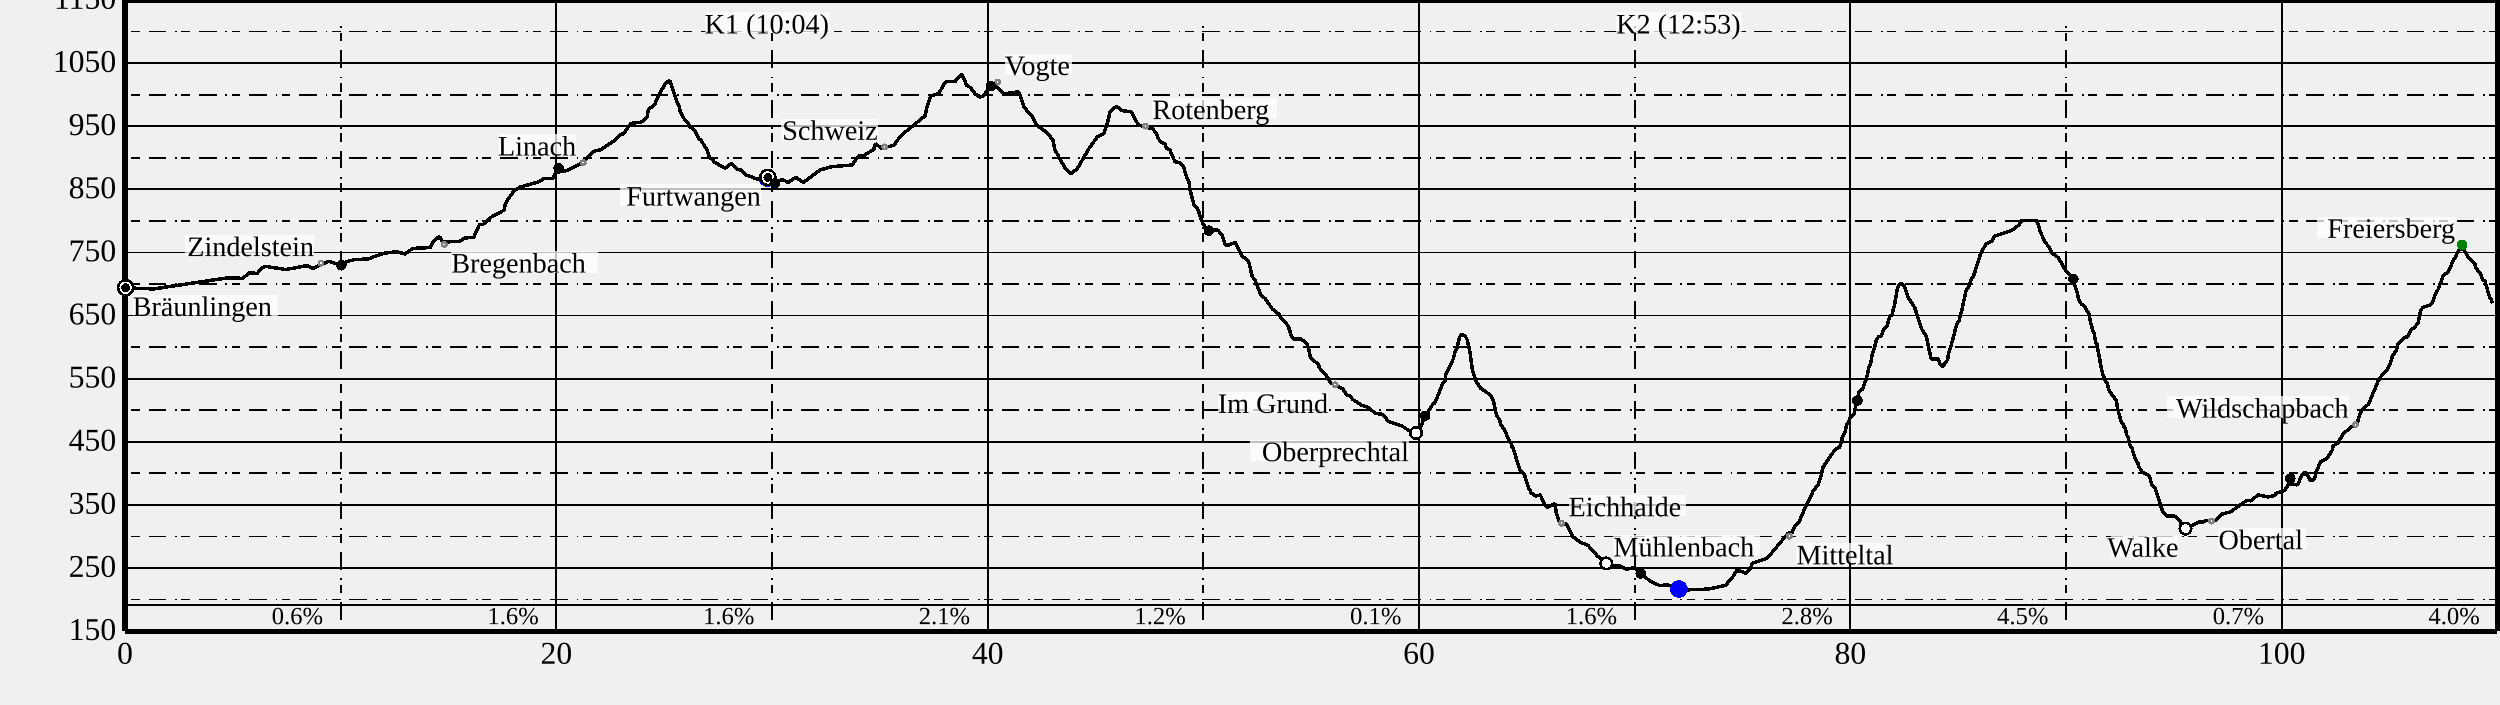
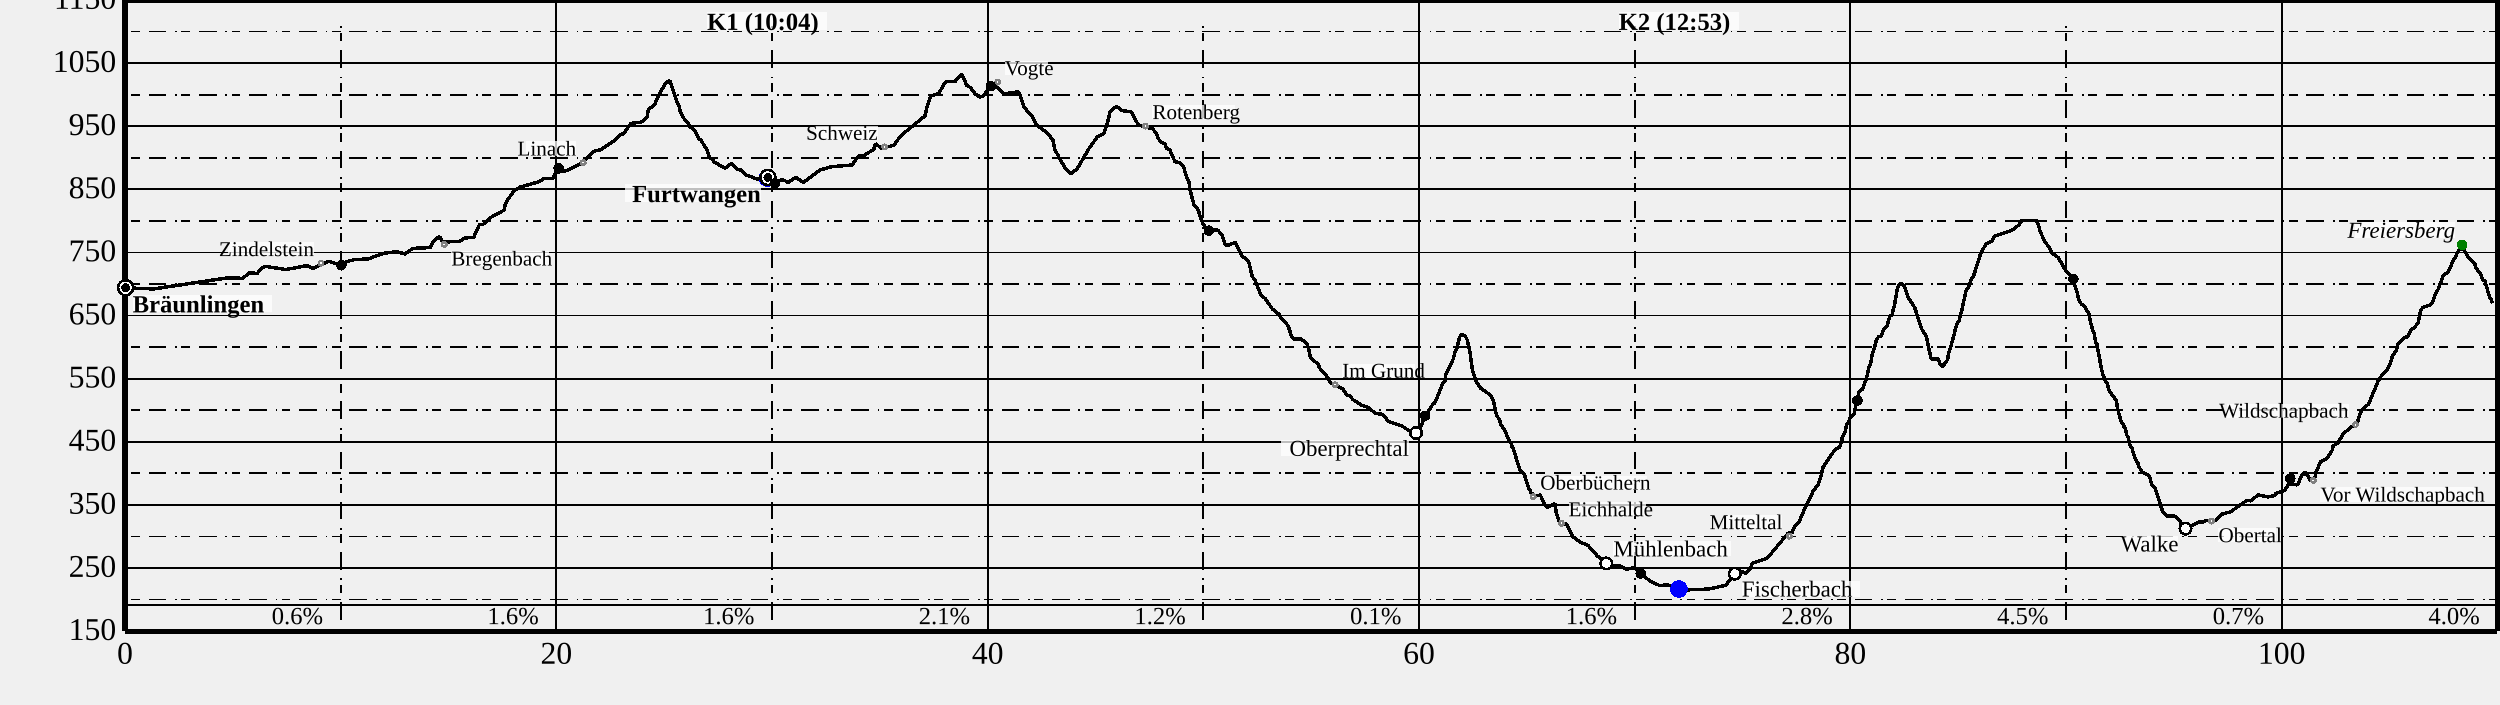
<svg xmlns="http://www.w3.org/2000/svg" height="400" width="1420">
  <g font-size="18" id="world" shape-rendering="crispEdges">
    <g id="BG" />
    <g id="SB" transform="translate(71 360)">
      <text text-anchor="middle" x="0" y="17">
0
</text>
      <text text-anchor="middle" x="245" y="17">
20
</text>
      <text text-anchor="middle" x="490" y="17">
40
</text>
      <text text-anchor="middle" x="735" y="17">
60
</text>
      <text text-anchor="middle" x="980" y="17">
80
</text>
      <text text-anchor="middle" x="1225" y="17">
100
</text>
    </g>
    <g id="SD" transform="translate(71 0)">
      <path d="M0,0 L1347.5,0" stroke="black" stroke-width="3" />
      <path d="M0,0 L0,358.5" stroke="black" stroke-width="3" />
      <path d="M0,358.5 L1347.5,358.5" stroke="black" stroke-width="3" />
      <path d="M1347.5,0 L1347.5,358.5" stroke="black" stroke-width="3" />
      <path d="M0,343.5 L1347.5,343.5" stroke="black" stroke-width="1" />
      <path d="M0,0 L0,358.5" stroke="black" stroke-width="1" />
      <path d="M245,0 L245,358.5" stroke="black" stroke-width="1" />
      <path d="M490,0 L490,358.5" stroke="black" stroke-width="1" />
      <path d="M735,0 L735,358.5" stroke="black" stroke-width="1" />
      <path d="M980,0 L980,358.5" stroke="black" stroke-width="1" />
      <path d="M1225,0 L1225,358.5" stroke="black" stroke-width="1" />
      <path d="M122.5,15 L122.5,358.5" stroke="black" stroke-dasharray="1.0,2.5,5.0,5.0,10.0,5.0" />
      <path d="M367.5,15 L367.5,358.5" stroke="black" stroke-dasharray="1.0,2.5,5.0,5.0,10.0,5.0" />
      <path d="M612.5,15 L612.5,358.5" stroke="black" stroke-dasharray="1.0,2.5,5.0,5.0,10.0,5.0" />
      <path d="M857.5,15 L857.5,358.5" stroke="black" stroke-dasharray="1.0,2.5,5.0,5.0,10.0,5.0" />
      <path d="M1102.5,15 L1102.5,358.5" stroke="black" stroke-dasharray="1.0,2.5,5.0,5.0,10.0,5.0" />
      <path d="M1347.5,15 L1347.5,358.5" stroke="black" stroke-dasharray="1.0,2.5,5.0,5.0,10.0,5.0" />
      <path d="M0,358.5 L1347.5,358.5" stroke="black" stroke-width="1" />
      <path d="M0,322.65 L1347.5,322.65" stroke="black" stroke-width="1" />
      <path d="M0,286.8 L1347.5,286.8" stroke="black" stroke-width="1" />
      <path d="M0,250.95 L1347.5,250.95" stroke="black" stroke-width="1" />
      <path d="M0,215.1 L1347.5,215.1" stroke="black" stroke-width="1" />
      <path d="M0,179.25 L1347.5,179.25" stroke="black" stroke-width="1" />
      <path d="M0,143.4 L1347.5,143.4" stroke="black" stroke-width="1" />
      <path d="M0,107.55 L1347.5,107.55" stroke="black" stroke-width="1" />
      <path d="M0,71.7 L1347.5,71.7" stroke="black" stroke-width="1" />
      <path d="M0,35.85 L1347.5,35.85" stroke="black" stroke-width="1" />
      <path d="M0,0 L1347.5,0" stroke="black" stroke-width="1" />
      <path d="M0,340.575 L1347.5,340.575" stroke="black" stroke-dasharray="1.0,2.5,5.0,5.0,10.0,5.0" />
      <path d="M0,304.725 L1347.5,304.725" stroke="black" stroke-dasharray="1.0,2.5,5.0,5.0,10.0,5.0" />
      <path d="M0,268.875 L1347.5,268.875" stroke="black" stroke-dasharray="1.0,2.5,5.0,5.0,10.0,5.0" />
      <path d="M0,233.025 L1347.5,233.025" stroke="black" stroke-dasharray="1.0,2.5,5.0,5.0,10.0,5.0" />
      <path d="M0,197.175 L1347.5,197.175" stroke="black" stroke-dasharray="1.0,2.5,5.0,5.0,10.0,5.0" />
      <path d="M0,161.325 L1347.5,161.325" stroke="black" stroke-dasharray="1.0,2.5,5.0,5.0,10.0,5.0" />
      <path d="M0,125.475 L1347.5,125.475" stroke="black" stroke-dasharray="1.0,2.5,5.0,5.0,10.0,5.0" />
      <path d="M0,89.625 L1347.5,89.625" stroke="black" stroke-dasharray="1.0,2.5,5.0,5.0,10.0,5.0" />
      <path d="M0,53.775 L1347.5,53.775" stroke="black" stroke-dasharray="1.0,2.5,5.0,5.0,10.0,5.0" />
      <path d="M0,17.925 L1347.5,17.925" stroke="black" stroke-dasharray="1.0,2.5,5.0,5.0,10.0,5.0" />
      <text font-size="14" text-anchor="end" x="112.5" y="354.5">
0.6%
</text>
      <text font-size="14" text-anchor="end" x="235" y="354.5">
1.6%
</text>
      <text font-size="14" text-anchor="end" x="357.5" y="354.5">
1.6%
</text>
      <text font-size="14" text-anchor="end" x="480" y="354.5">
2.1%
</text>
      <text font-size="14" text-anchor="end" x="602.5" y="354.5">
1.2%
</text>
      <text font-size="14" text-anchor="end" x="725" y="354.5">
0.1%
</text>
      <text font-size="14" text-anchor="end" x="847.5" y="354.5">
1.6%
</text>
      <text font-size="14" text-anchor="end" x="970" y="354.5">
2.8%
</text>
      <text font-size="14" text-anchor="end" x="1092.5" y="354.5">
4.5%
</text>
      <text font-size="14" text-anchor="end" x="1215" y="354.5">
0.7%
</text>
      <text font-size="14" text-anchor="end" x="1337.5" y="354.5">
4.0%
</text>
      <path d="M0.0,163.5 L16.2,164.1 L58.5,157.8 L67.0,158.1 L70.4,155.0 L75.1,155.3 L78.1,151.9 L79.8,151.3 L91.5,153.1 L103.3,150.8 L106.9,152.5 L115.5,148.4 L120.9,150.1 L130.0,147.5 L137.9,147.1 L146.9,143.9 L154.4,142.9 L159.0,144.3 L163.4,141.1 L173.4,140.6 L175.2,136.9 L177.9,134.6 L178.9,134.8 L180.2,137.1 L183.1,137.4 L190.3,137.0 L193.1,135.1 L198.0,134.9 L201.3,127.6 L203.3,127.5 L208.7,122.8 L215.3,119.4 L216.0,116.0 L216.8,114.3 L220.9,108.5 L224.3,106.3 L235.1,103.2 L238.0,101.4 L243.0,101.5 L244.5,98.0 L251.0,96.9 L259.0,92.8 L266.5,85.9 L270.3,85.0 L278.2,79.7 L280.9,76.7 L283.2,75.9 L287.3,70.1 L293.5,69.3 L296.6,66.2 L297.2,62.4 L300.9,59.2 L303.4,53.5 L307.3,46.8 L308.4,46.1 L309.6,46.1 L313.8,58.8 L314.6,59.7 L315.3,63.0 L317.1,66.8 L320.5,70.9 L320.9,72.1 L323.3,73.6 L326.1,79.3 L326.9,79.3 L330.2,84.5 L332.2,89.6 L333.7,90.4 L334.5,91.9 L340.2,95.3 L341.5,95.3 L344.3,92.8 L347.3,95.9 L349.8,96.6 L352.6,99.3 L358.6,101.5 L362.0,102.2 L365.1,101.5 L369.2,103.7 L373.4,101.9 L376.7,103.6 L381.0,100.8 L385.3,103.6 L394.9,96.5 L401.2,94.7 L413.0,93.7 L416.5,88.7 L419.2,88.6 L425.3,84.8 L426.3,81.6 L429.8,84.3 L436.8,82.5 L440.4,77.3 L454.4,65.8 L455.7,60.0 L457.6,54.7 L462.4,52.9 L465.1,47.8 L466.6,46.3 L471.4,46.4 L473.9,43.2 L475.4,42.3 L478.1,48.5 L480.2,49.7 L482.8,53.2 L485.2,55.1 L487.7,54.5 L490.3,50.5 L493.5,48.8 L494.5,48.8 L499.4,53.3 L507.2,52.2 L508.0,53.0 L510.8,61.1 L515.1,65.8 L517.6,70.8 L523.8,75.5 L527.0,79.4 L528.3,85.5 L530.2,88.4 L530.5,89.7 L534.8,96.6 L537.4,98.6 L540.8,95.9 L547.4,84.6 L552.2,77.8 L556.1,75.7 L558.8,66.9 L559.3,63.7 L562.5,60.9 L563.5,60.6 L566.0,62.8 L571.5,63.5 L575.6,71.0 L583.8,73.2 L585.9,76.1 L586.9,78.8 L589.2,81.2 L590.7,81.6 L591.5,84.2 L593.4,85.0 L596.4,91.9 L599.5,92.5 L600.7,94.3 L601.1,94.0 L602.8,100.1 L604.4,103.6 L604.9,107.8 L607.2,116.4 L609.6,119.2 L611.0,124.1 L612.4,127.2 L614.1,129.5 L616.7,130.7 L620.6,130.6 L623.1,133.4 L625.0,139.0 L625.7,139.7 L630.7,137.6 L634.2,145.2 L637.6,147.7 L638.5,149.7 L640.3,157.1 L641.8,159.0 L645.0,167.2 L647.7,169.7 L651.7,175.5 L655.6,178.6 L657.0,181.3 L659.4,183.3 L660.8,185.5 L662.6,191.0 L663.5,192.4 L667.8,192.5 L671.0,194.7 L672.3,197.8 L673.1,202.3 L673.5,203.1 L678.0,207.3 L678.4,208.9 L682.2,213.0 L684.9,217.6 L691.7,221.0 L694.1,224.4 L696.0,224.9 L697.2,226.8 L702.6,230.3 L706.5,231.5 L709.9,234.7 L714.5,235.4 L717.7,239.5 L725.4,242.0 L730.5,245.4 L734.6,244.6 L735.7,243.3 L737.5,238.7 L740.1,234.0 L742.7,229.8 L744.0,228.8 L748.3,218.2 L749.7,216.4 L750.2,212.9 L754.5,203.8 L755.8,198.6 L756.3,198.6 L758.0,191.5 L759.3,189.9 L761.4,191.1 L762.4,193.1 L763.9,199.6 L765.2,209.5 L767.1,216.1 L769.9,220.4 L775.6,224.4 L777.2,227.5 L778.7,234.6 L779.5,236.7 L780.7,238.2 L781.5,241.2 L783.9,244.7 L785.3,248.6 L787.5,252.0 L787.9,254.0 L788.5,254.7 L792.3,267.1 L794.7,269.1 L797.5,277.9 L798.2,278.7 L798.4,279.9 L801.3,281.7 L803.9,281.1 L806.4,286.8 L807.8,288.3 L812.1,286.1 L813.0,291.4 L814.9,296.8 L818.8,297.8 L822.3,304.7 L826.3,307.8 L831.0,309.8 L836.5,316.0 L844.3,321.1 L849.6,321.6 L852.8,323.3 L857.5,322.4 L865.7,329.7 L871.9,332.7 L875.9,332.1 L885.4,335.1 L899.5,334.6 L909.0,332.5 L912.8,328.3 L915.7,323.8 L920.8,325.6 L923.4,322.5 L924.1,320.3 L924.7,319.8 L932.7,317.2 L944.6,302.9 L946.9,302.6 L948.3,299.0 L951.0,296.1 L954.6,287.8 L958.2,280.9 L958.6,278.9 L961.4,275.9 L963.2,270.9 L964.5,265.3 L971.1,255.6 L973.9,253.9 L975.1,250.4 L975.3,248.8 L977.2,245.0 L977.8,241.1 L979.1,239.9 L979.7,237.4 L982.1,235.2 L984.8,222.8 L987.0,220.9 L989.2,214.7 L990.5,208.8 L991.5,206.9 L992.2,202.2 L994.1,196.0 L994.8,192.7 L996.5,190.8 L997.1,191.2 L998.3,189.2 L998.6,187.7 L1000.8,185.0 L1002.6,179.4 L1003.8,179.0 L1004.3,176.0 L1004.9,174.3 L1006.6,164.4 L1007.8,161.3 L1009.3,161.3 L1011.0,163.2 L1012.8,168.8 L1016.6,174.8 L1020.4,186.7 L1023.1,190.9 L1025.7,203.1 L1026.0,203.9 L1030.1,204.0 L1030.9,206.6 L1032.5,208.2 L1035.2,204.3 L1035.8,200.8 L1037.3,196.0 L1039.4,188.3 L1039.6,186.8 L1041.0,182.7 L1042.0,182.1 L1042.2,179.6 L1043.2,176.6 L1045.8,164.7 L1046.9,163.7 L1048.7,158.3 L1050.0,156.7 L1054.1,143.7 L1055.4,141.5 L1057.0,138.7 L1060.5,136.9 L1061.9,134.2 L1071.5,131.0 L1075.9,127.6 L1077.3,125.3 L1085.8,125.3 L1087.0,128.3 L1087.6,130.9 L1090.5,137.5 L1092.5,139.8 L1094.7,143.9 L1098.1,146.3 L1102.6,154.2 L1104.9,156.1 L1106.1,160.6 L1106.9,160.8 L1108.4,164.5 L1109.9,170.8 L1111.5,173.1 L1112.7,173.5 L1115.5,178.3 L1116.6,183.7 L1118.0,188.8 L1118.4,188.8 L1119.4,194.8 L1119.9,194.8 L1122.7,209.9 L1123.6,213.5 L1123.9,213.5 L1125.3,217.4 L1125.8,217.4 L1126.9,221.8 L1130.8,227.1 L1131.3,228.7 L1131.7,231.7 L1133.8,239.5 L1135.2,241.0 L1135.4,242.6 L1136.2,243.3 L1137.0,247.1 L1137.8,248.6 L1138.9,253.0 L1140.0,254.6 L1140.9,257.9 L1142.6,262.2 L1143.1,262.2 L1143.8,264.8 L1145.6,268.1 L1149.8,270.3 L1151.4,275.8 L1153.2,277.5 L1157.3,290.3 L1160.1,293.2 L1164.1,293.1 L1167.0,295.5 L1168.3,298.5 L1171.1,299.9 L1178.4,296.2 L1179.8,296.9 L1182.0,295.7 L1187.5,295.5 L1190.9,292.1 L1195.9,290.7 L1205.2,284.2 L1207.6,284.5 L1211.5,281.1 L1217.3,282.2 L1221.1,281.5 L1221.6,280.3 L1226.6,278.6 L1229.1,274.9 L1233.7,275.4 L1234.4,274.8 L1236.3,270.1 L1238.1,268.4 L1238.6,268.2 L1241.2,272.8 L1243.0,272.5 L1244.0,271.1 L1244.3,268.4 L1247.3,262.0 L1250.4,260.8 L1253.7,255.7 L1254.3,253.1 L1256.7,251.9 L1260.2,246.1 L1268.2,239.6 L1268.8,236.9 L1270.8,232.4 L1274.4,229.5 L1279.6,216.8 L1282.2,212.5 L1285.0,209.7 L1287.0,205.5 L1288.0,201.9 L1290.2,199.0 L1290.9,195.7 L1295.2,191.5 L1296.5,191.4 L1299.0,186.6 L1300.0,186.6 L1302.6,183.1 L1303.9,176.4 L1305.1,174.6 L1309.4,173.3 L1310.9,171.3 L1312.4,166.6 L1314.1,163.9 L1316.7,156.5 L1319.6,154.4 L1323.1,146.5 L1323.6,146.5 L1324.6,143.8 L1326.8,140.6 L1327.8,140.8 L1330.7,145.7 L1334.6,149.6 L1335.4,152.2 L1337.8,155.5 L1339.3,158.9 L1340.4,159.5 L1343.2,169.2 L1343.6,169.2 L1344.7,172.4" fill="transparent" id="track" stroke="black" stroke-linejoin="miter" stroke-miterlimit="1" stroke-width="2" />
      <g>
        <g>
          <circle cx="364.819" cy="101.169" fill="Blue" id="10/wp" r="5" />
        </g>
        <g transform="translate(364.8191 101.1687)">
-           <rect fill="white" fill-opacity="0.75" height="12" id="label-bg" width="71.221" x="-35.611" y="-94.169" />
-           <text font-size="16.0" id="10/wp/text" text-anchor="start" x="-35.611" y="-82.169">
+           <rect fill="white" fill-opacity="0.75" height="10" id="label-bg" width="68.4" x="-34.2" y="-94.169" />
+           <text font-size="14.0" font-style="normal" font-weight="bold" id="10/wp/text" text-anchor="start" x="-34.200" y="-84.169">
K1 (10:04)
</text>
        </g>
        <g>
          <circle cx="882.614" cy="334.588" fill="Blue" id="11/wp" r="5" />
        </g>
        <g transform="translate(882.614 334.588)">
-           <rect fill="white" fill-opacity="0.75" height="12" id="label-bg" width="71.221" x="-35.611" y="-327.588" />
-           <text font-size="16.0" id="11/wp/text" text-anchor="start" x="-35.611" y="-315.588">
+           <rect fill="white" fill-opacity="0.75" height="10" id="label-bg" width="68.4" x="-34.2" y="-327.588" />
+           <text font-size="14.0" font-style="normal" font-weight="bold" id="11/wp/text" text-anchor="start" x="-34.200" y="-317.588">
K2 (12:53)
</text>
        </g>
        <g>
          <circle cx="365.137" cy="100.774" fill="Black" id="12/wp" r="5" />
          <circle cx="365.137" cy="100.774" fill="white" id="12/wp-little-white" r="3.5" />
          <circle cx="365.137" cy="100.774" fill="black" id="12/wp-little-white" r="2.5" />
        </g>
        <g transform="translate(365.1373 100.7743)">
-           <rect fill="white" fill-opacity="0.75" height="12" id="label-bg" width="80.032" x="-84.032" y="4" />
-           <text font-size="16.0" id="12/wp/text" text-anchor="end" x="-4.000" y="16.000">
+           <rect fill="white" fill-opacity="0.75" height="10" id="label-bg" width="76.88" x="-80.88" y="4" />
+           <text font-size="14.0" font-style="normal" font-weight="bold" id="12/wp/text" text-anchor="end" x="-4.000" y="14.000">
Furtwangen
</text>
        </g>
        <g>
          <circle cx="0.343" cy="163.44" fill="Black" id="13/wp" r="5" />
          <circle cx="0.343" cy="163.44" fill="white" id="13/wp-little-white" r="3.5" />
          <circle cx="0.343" cy="163.44" fill="black" id="13/wp-little-white" r="2.5" />
        </g>
        <g transform="translate(0.3425899 163.4401)">
-           <rect fill="white" fill-opacity="0.75" height="12" id="label-bg" width="82.305" x="4" y="4" />
-           <text font-size="16.0" id="13/wp/text" text-anchor="start" x="4.000" y="16.000">
+           <rect fill="white" fill-opacity="0.75" height="10" id="label-bg" width="79.069" x="4" y="4" />
+           <text font-size="14.0" font-style="normal" font-weight="bold" id="13/wp/text" text-anchor="start" x="4.000" y="14.000">
Bräunlingen
</text>
        </g>
        <g>
          <circle cx="841.407" cy="320.033" fill="Black" id="14/wp" r="4" />
          <circle cx="841.407" cy="320.033" fill="white" id="14/wp-little-white" r="2.5" />
        </g>
        <g transform="translate(841.4073 320.0329)">
-           <rect fill="white" fill-opacity="0.75" height="12" id="label-bg" width="83.347" x="4" y="-16" />
-           <text font-size="16.0" id="14/wp/text" text-anchor="start" x="4.000" y="-4.000">
+           <rect fill="white" fill-opacity="0.75" height="9" id="label-bg" width="66.97" x="4" y="-13" />
+           <text font-size="13.0" font-style="normal" font-weight="normal" id="14/wp/text" text-anchor="start" x="4.000" y="-4.000">
Mühlenbach
</text>
        </g>
        <g>
-           <circle cx="733.27" cy="245.931" fill="Black" id="15/wp" r="4" />
-           <circle cx="733.27" cy="245.931" fill="white" id="15/wp-little-white" r="2.5" />
+           <circle cx="914.351" cy="325.841" fill="Black" id="15/wp" r="4" />
+           <circle cx="914.351" cy="325.841" fill="white" id="15/wp-little-white" r="2.5" />
+         </g>
+         <g transform="translate(914.3506 325.8406)">
+           <rect fill="white" fill-opacity="0.75" height="9" id="label-bg" width="66.97" x="4" y="4" />
+           <text font-size="13.0" font-style="normal" font-weight="normal" id="15/wp/text" text-anchor="start" x="4.000" y="13.000">
+ Fischerbach
+ </text>
+         </g>
+         <g>
+           <circle cx="733.27" cy="245.931" fill="Black" id="16/wp" r="4" />
+           <circle cx="733.27" cy="245.931" fill="white" id="16/wp-little-white" r="2.5" />
        </g>
        <g transform="translate(733.2697 245.931)">
-           <rect fill="white" fill-opacity="0.75" height="12" id="label-bg" width="90.453" x="-94.453" y="4" />
-           <text font-size="16.0" id="15/wp/text" text-anchor="end" x="-4.000" y="16.000">
+           <rect fill="white" fill-opacity="0.75" height="9" id="label-bg" width="72.743" x="-76.743" y="4" />
+           <text font-size="13.0" font-style="normal" font-weight="normal" id="16/wp/text" text-anchor="end" x="-4.000" y="13.000">
Oberprechtal
</text>
        </g>
        <g>
-           <circle cx="1170.372" cy="300.244" fill="Black" id="16/wp" r="4" />
-           <circle cx="1170.372" cy="300.244" fill="white" id="16/wp-little-white" r="2.5" />
+           <circle cx="1170.372" cy="300.244" fill="Black" id="17/wp" r="4" />
+           <circle cx="1170.372" cy="300.244" fill="white" id="17/wp-little-white" r="2.5" />
        </g>
        <g transform="translate(1170.372 300.2437)">
-           <rect fill="white" fill-opacity="0.75" height="12" id="label-bg" width="38.347" x="-42.347" y="4" />
-           <text font-size="16.0" id="16/wp/text" text-anchor="end" x="-4.000" y="16.000">
+           <rect fill="white" fill-opacity="0.75" height="9" id="label-bg" width="30.407" x="-34.407" y="4" />
+           <text font-size="13.0" font-style="normal" font-weight="normal" id="17/wp/text" text-anchor="end" x="-4.000" y="13.000">
Walke
</text>
        </g>
        <g>
-           <circle cx="1327.479" cy="139.062" fill="Green" id="17/wp" r="3" />
+           <circle cx="1327.479" cy="139.062" fill="Green" id="18/wp" r="3" />
        </g>
        <g transform="translate(1327.479 139.0621)">
-           <rect fill="white" fill-opacity="0.75" height="12" id="label-bg" width="78.611" x="-82.611" y="-16" />
-           <text font-size="16.0" id="17/wp/text" text-anchor="end" x="-4.000" y="-4.000">
+           <rect fill="white" fill-opacity="0.75" height="9" id="label-bg" width="57.019" x="-61.019" y="-13" />
+           <text font-size="13.0" font-style="italic" font-weight="normal" id="18/wp/text" text-anchor="end" x="-4.000" y="-4.000">
Freiersberg
</text>
        </g>
        <g>
-           <circle cx="579.558" cy="71.628" fill="Gray" id="18/wp" r="2" />
-           <circle cx="579.558" cy="71.628" fill="white" id="18/wp-little-white" r="0.5" />
+           <circle cx="579.558" cy="71.628" fill="Gray" id="19/wp" r="2" />
+           <circle cx="579.558" cy="71.628" fill="white" id="19/wp-little-white" r="0.5" />
        </g>
        <g transform="translate(579.5583 71.6283)">
-           <rect fill="white" fill-opacity="0.75" height="12" id="label-bg" width="71.032" x="4" y="-16" />
-           <text font-size="16.0" id="18/wp/text" text-anchor="start" x="4.000" y="-4.000">
+           <rect fill="white" fill-opacity="0.75" height="8" id="label-bg" width="47.158" x="4" y="-12" />
+           <text font-size="12.0" font-style="normal" font-weight="lighter" id="19/wp/text" text-anchor="start" x="4.000" y="-4.000">
Rotenberg
</text>
        </g>
        <g>
-           <circle cx="495.663" cy="46.605" fill="Gray" id="19/wp" r="2" />
-           <circle cx="495.663" cy="46.605" fill="white" id="19/wp-little-white" r="0.5" />
+           <circle cx="495.663" cy="46.605" fill="Gray" id="20/wp" r="2" />
+           <circle cx="495.663" cy="46.605" fill="white" id="20/wp-little-white" r="0.5" />
        </g>
        <g transform="translate(495.663 46.605)">
-           <rect fill="white" fill-opacity="0.75" height="12" id="label-bg" width="38.347" x="4" y="-16" />
-           <text font-size="16.0" id="19/wp/text" text-anchor="start" x="4.000" y="-4.000">
+           <rect fill="white" fill-opacity="0.75" height="8" id="label-bg" width="24.873" x="4" y="-12" />
+           <text font-size="12.0" font-style="normal" font-weight="lighter" id="20/wp/text" text-anchor="start" x="4.000" y="-4.000">
Vogte
</text>
        </g>
        <g>
-           <circle cx="687.356" cy="218.542" fill="Gray" id="20/wp" r="2" />
-           <circle cx="687.356" cy="218.542" fill="white" id="20/wp-little-white" r="0.5" />
+           <circle cx="687.356" cy="218.542" fill="Gray" id="21/wp" r="2" />
+           <circle cx="687.356" cy="218.542" fill="white" id="21/wp-little-white" r="0.5" />
        </g>
        <g transform="translate(687.3558 218.5416)">
-           <rect fill="white" fill-opacity="0.75" height="12" id="label-bg" width="62.505" x="-66.505" y="4" />
-           <text font-size="16.0" id="20/wp/text" text-anchor="end" x="-4.000" y="16.000">
+           <rect fill="white" fill-opacity="0.75" height="8" id="label-bg" width="41.344" x="4" y="-12" />
+           <text font-size="12.0" font-style="normal" font-weight="lighter" id="21/wp/text" text-anchor="start" x="4.000" y="-4.000">
Im Grund
</text>
        </g>
        <g>
-           <circle cx="815.926" cy="297.232" fill="Gray" id="21/wp" r="2" />
-           <circle cx="815.926" cy="297.232" fill="white" id="21/wp-little-white" r="0.5" />
+           <circle cx="815.926" cy="297.232" fill="Gray" id="22/wp" r="2" />
+           <circle cx="815.926" cy="297.232" fill="white" id="22/wp-little-white" r="0.5" />
        </g>
        <g transform="translate(815.9262 297.2323)">
-           <rect fill="white" fill-opacity="0.75" height="12" id="label-bg" width="66.674" x="4" y="-16" />
-           <text font-size="16.0" id="21/wp/text" text-anchor="start" x="4.000" y="-4.000">
+           <rect fill="white" fill-opacity="0.75" height="8" id="label-bg" width="44.187" x="4" y="-12" />
+           <text font-size="12.0" font-style="normal" font-weight="lighter" id="22/wp/text" text-anchor="start" x="4.000" y="-4.000">
Eichhalde
</text>
        </g>
        <g>
-           <circle cx="945.398" cy="304.546" fill="Gray" id="22/wp" r="2" />
-           <circle cx="945.398" cy="304.546" fill="white" id="22/wp-little-white" r="0.5" />
+           <circle cx="799.857" cy="282.104" fill="Gray" id="23/wp" r="2" />
+           <circle cx="799.857" cy="282.104" fill="white" id="23/wp-little-white" r="0.5" />
+         </g>
+         <g transform="translate(799.8573 282.1037)">
+           <rect fill="white" fill-opacity="0.75" height="8" id="label-bg" width="60.916" x="4" y="-12" />
+           <text font-size="12.0" font-style="normal" font-weight="lighter" id="23/wp/text" text-anchor="start" x="4.000" y="-4.000">
+ Oberbüchern
+ </text>
+         </g>
+         <g>
+           <circle cx="945.398" cy="304.546" fill="Gray" id="24/wp" r="2" />
+           <circle cx="945.398" cy="304.546" fill="white" id="24/wp-little-white" r="0.5" />
        </g>
        <g transform="translate(945.3981 304.5457)">
-           <rect fill="white" fill-opacity="0.75" height="12" id="label-bg" width="51.516" x="4" y="4" />
-           <text font-size="16.0" id="22/wp/text" text-anchor="start" x="4.000" y="16.000">
+           <rect fill="white" fill-opacity="0.75" height="8" id="label-bg" width="33.852" x="-37.852" y="-12" />
+           <text font-size="12.0" font-style="normal" font-weight="lighter" id="24/wp/text" text-anchor="end" x="-4.000" y="-4.000">
Mitteltal
</text>
        </g>
        <g>
-           <circle cx="260.249" cy="92.35" fill="Gray" id="23/wp" r="2" />
-           <circle cx="260.249" cy="92.35" fill="white" id="23/wp-little-white" r="0.5" />
+           <circle cx="260.249" cy="92.35" fill="Gray" id="25/wp" r="2" />
+           <circle cx="260.249" cy="92.35" fill="white" id="25/wp-little-white" r="0.5" />
        </g>
        <g transform="translate(260.2489 92.3496)">
-           <rect fill="white" fill-opacity="0.75" height="12" id="label-bg" width="43.558" x="-47.558" y="-16" />
-           <text font-size="16.0" id="23/wp/text" text-anchor="end" x="-4.000" y="-4.000">
+           <rect fill="white" fill-opacity="0.75" height="8" id="label-bg" width="28.426" x="-32.426" y="-12" />
+           <text font-size="12.0" font-style="normal" font-weight="lighter" id="25/wp/text" text-anchor="end" x="-4.000" y="-4.000">
Linach
</text>
        </g>
        <g>
-           <circle cx="431.515" cy="83.423" fill="Gray" id="24/wp" r="2" />
-           <circle cx="431.515" cy="83.423" fill="white" id="24/wp-little-white" r="0.5" />
+           <circle cx="431.515" cy="83.423" fill="Gray" id="26/wp" r="2" />
+           <circle cx="431.515" cy="83.423" fill="white" id="26/wp-little-white" r="0.5" />
        </g>
        <g transform="translate(431.5154 83.42295)">
-           <rect fill="white" fill-opacity="0.75" height="12" id="label-bg" width="54.832" x="-58.832" y="-16" />
-           <text font-size="16.0" id="24/wp/text" text-anchor="end" x="-4.000" y="-4.000">
+           <rect fill="white" fill-opacity="0.75" height="8" id="label-bg" width="36.112" x="-40.112" y="-12" />
+           <text font-size="12.0" font-style="normal" font-weight="lighter" id="26/wp/text" text-anchor="end" x="-4.000" y="-4.000">
Schweiz
</text>
        </g>
        <g>
-           <circle cx="1185.099" cy="295.942" fill="Gray" id="25/wp" r="2" />
-           <circle cx="1185.099" cy="295.942" fill="white" id="25/wp-little-white" r="0.5" />
+           <circle cx="1185.099" cy="295.942" fill="Gray" id="27/wp" r="2" />
+           <circle cx="1185.099" cy="295.942" fill="white" id="27/wp-little-white" r="0.5" />
        </g>
        <g transform="translate(1185.099 295.9417)">
-           <rect fill="white" fill-opacity="0.75" height="12" id="label-bg" width="49.716" x="4" y="4" />
-           <text font-size="16.0" id="25/wp/text" text-anchor="start" x="4.000" y="16.000">
+           <rect fill="white" fill-opacity="0.75" height="8" id="label-bg" width="32.624" x="4" y="4" />
+           <text font-size="12.0" font-style="normal" font-weight="lighter" id="27/wp/text" text-anchor="start" x="4.000" y="12.000">
Obertal
</text>
        </g>
        <g>
-           <circle cx="181.326" cy="138.811" fill="Gray" id="26/wp" r="2" />
-           <circle cx="181.326" cy="138.811" fill="white" id="26/wp-little-white" r="0.5" />
+           <circle cx="181.326" cy="138.811" fill="Gray" id="28/wp" r="2" />
+           <circle cx="181.326" cy="138.811" fill="white" id="28/wp-little-white" r="0.5" />
        </g>
        <g transform="translate(181.326 138.8112)">
-           <rect fill="white" fill-opacity="0.75" height="12" id="label-bg" width="83.347" x="4" y="4" />
-           <text font-size="16.0" id="26/wp/text" text-anchor="start" x="4.000" y="16.000">
+           <rect fill="white" fill-opacity="0.75" height="8" id="label-bg" width="55.555" x="4" y="4" />
+           <text font-size="12.0" font-style="normal" font-weight="lighter" id="28/wp/text" text-anchor="start" x="4.000" y="12.000">
Bregenbach
</text>
        </g>
        <g>
-           <circle cx="1266.951" cy="241.199" fill="Gray" id="27/wp" r="2" />
-           <circle cx="1266.951" cy="241.199" fill="white" id="27/wp-little-white" r="0.5" />
+           <circle cx="1242.973" cy="272.854" fill="Gray" id="29/wp" r="2" />
+           <circle cx="1242.973" cy="272.854" fill="white" id="29/wp-little-white" r="0.5" />
+         </g>
+         <g transform="translate(1242.973 272.8543)">
+           <rect fill="white" fill-opacity="0.75" height="8" id="label-bg" width="88.562" x="4" y="4" />
+           <text font-size="12.0" font-style="normal" font-weight="lighter" id="29/wp/text" text-anchor="start" x="4.000" y="12.000">
+ Vor Wildschapbach
+ </text>
+         </g>
+         <g>
+           <circle cx="1266.951" cy="241.199" fill="Gray" id="30/wp" r="2" />
+           <circle cx="1266.951" cy="241.199" fill="white" id="30/wp-little-white" r="0.5" />
        </g>
        <g transform="translate(1266.951 241.1988)">
-           <rect fill="white" fill-opacity="0.75" height="12" id="label-bg" width="102.958" x="-106.958" y="-16" />
-           <text font-size="16.0" id="27/wp/text" text-anchor="end" x="-4.000" y="-4.000">
+           <rect fill="white" fill-opacity="0.75" height="8" id="label-bg" width="68.926" x="-72.926" y="-12" />
+           <text font-size="12.0" font-style="normal" font-weight="lighter" id="30/wp/text" text-anchor="end" x="-4.000" y="-4.000">
Wildschapbach
</text>
        </g>
        <g>
-           <circle cx="111.337" cy="149.459" fill="Gray" id="28/wp" r="2" />
-           <circle cx="111.337" cy="149.459" fill="white" id="28/wp-little-white" r="0.5" />
+           <circle cx="111.337" cy="149.459" fill="Gray" id="31/wp" r="2" />
+           <circle cx="111.337" cy="149.459" fill="white" id="31/wp-little-white" r="0.5" />
        </g>
        <g transform="translate(111.3373 149.4586)">
-           <rect fill="white" fill-opacity="0.75" height="12" id="label-bg" width="73.305" x="-77.305" y="-16" />
-           <text font-size="16.0" id="28/wp/text" text-anchor="end" x="-4.000" y="-4.000">
+           <rect fill="white" fill-opacity="0.75" height="8" id="label-bg" width="48.708" x="-52.708" y="-12" />
+           <text font-size="12.0" font-style="normal" font-weight="lighter" id="31/wp/text" text-anchor="end" x="-4.000" y="-4.000">
Zindelstein
</text>
        </g>
        <g>
          <circle cx="122.874" cy="150.678" fill="Black" id="0/wp" r="3" />
        </g>
        <g>
          <circle cx="246.288" cy="95.469" fill="Black" id="1/wp" r="3" />
        </g>
        <g>
          <circle cx="369.182" cy="104.216" fill="Black" id="2/wp" r="3" />
        </g>
        <g>
          <circle cx="491.821" cy="48.935" fill="Black" id="3/wp" r="3" />
        </g>
        <g>
          <circle cx="615.587" cy="131.032" fill="Black" id="4/wp" r="3" />
        </g>
        <g>
          <circle cx="738.438" cy="236.18" fill="Black" id="5/wp" r="3" />
        </g>
        <g>
          <circle cx="860.957" cy="325.733" fill="Black" id="6/wp" r="3" />
        </g>
        <g>
          <circle cx="983.987" cy="227.468" fill="Black" id="7/wp" r="3" />
        </g>
        <g>
          <circle cx="1106.638" cy="158.349" fill="Black" id="8/wp" r="3" />
        </g>
        <g>
          <circle cx="1229.882" cy="271.779" fill="Black" id="9/wp" r="3" />
        </g>
      </g>
    </g>
    <g id="SL" transform="translate(0 0)">
      <text text-anchor="end" x="66" y="363.5">
150
</text>
      <text text-anchor="end" x="66" y="327.65">
250
</text>
      <text text-anchor="end" x="66" y="291.8">
350
</text>
      <text text-anchor="end" x="66" y="255.95">
450
</text>
      <text text-anchor="end" x="66" y="220.1">
550
</text>
      <text text-anchor="end" x="66" y="184.25">
650
</text>
      <text text-anchor="end" x="66" y="148.4">
750
</text>
      <text text-anchor="end" x="66" y="112.55">
850
</text>
      <text text-anchor="end" x="66" y="76.7">
950
</text>
      <text text-anchor="end" x="66" y="40.85">
1050
</text>
      <text text-anchor="end" x="66" y="5">
1150
</text>
    </g>
  </g>
</svg>
